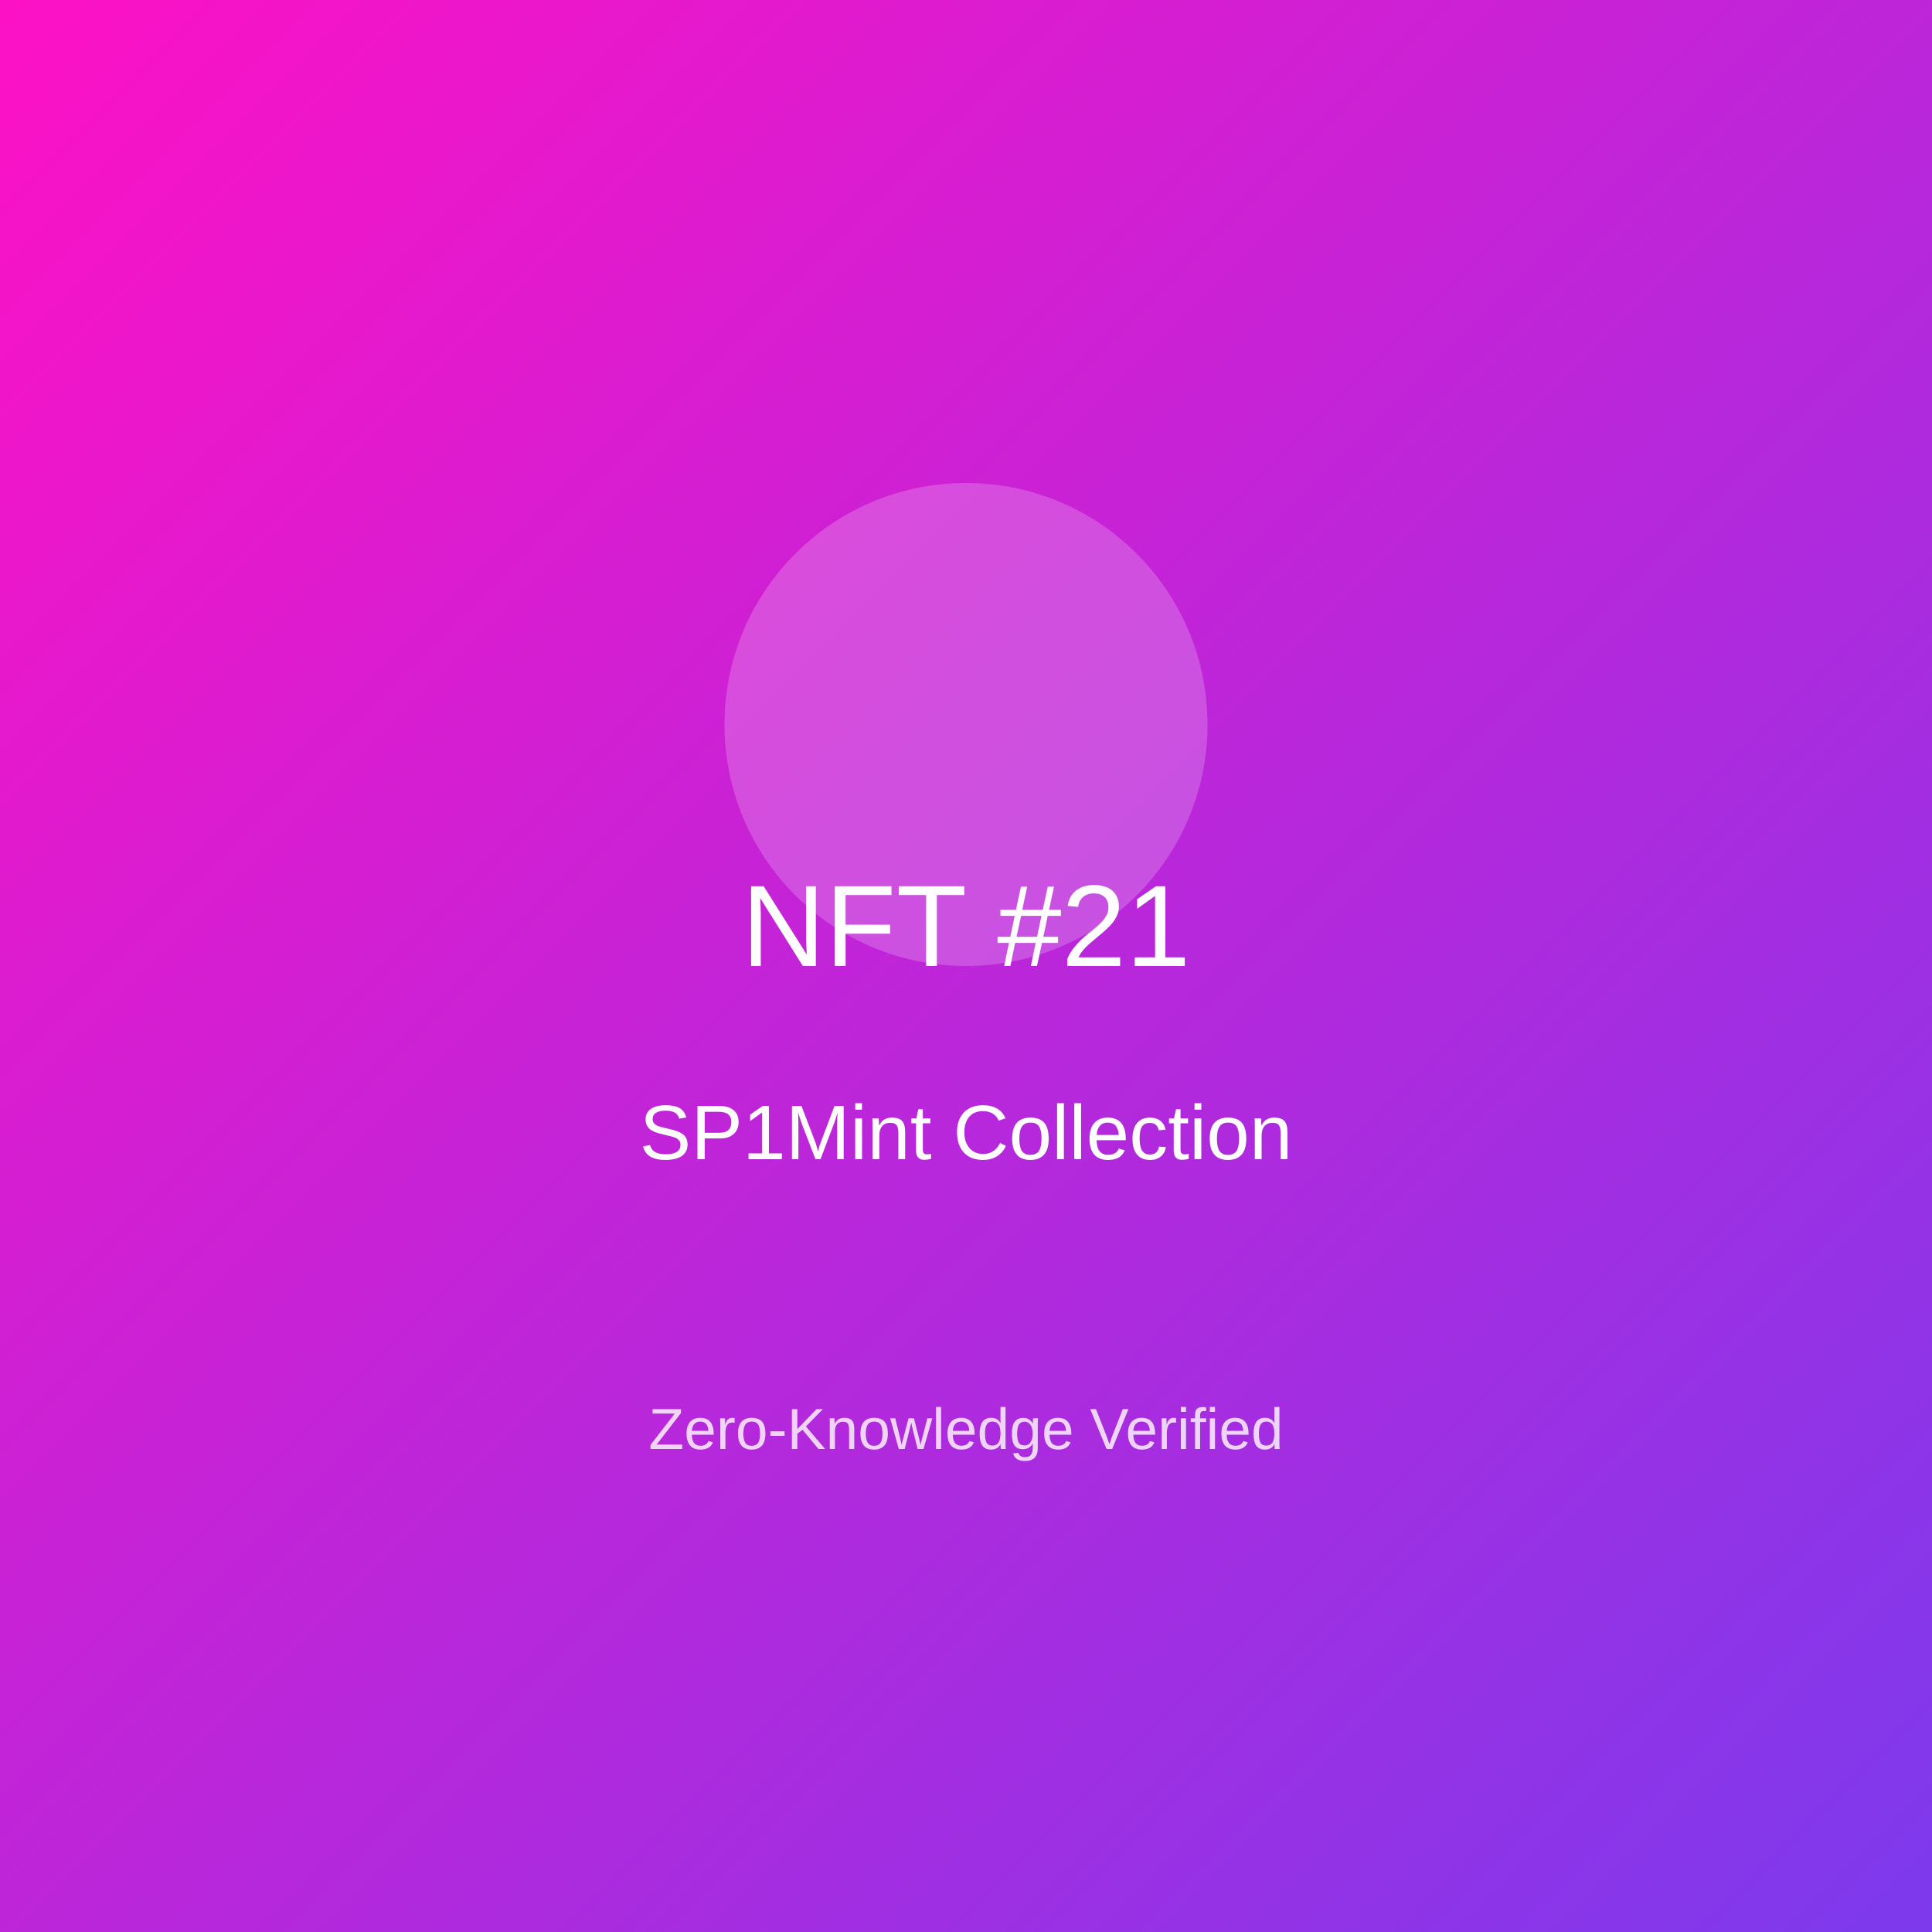
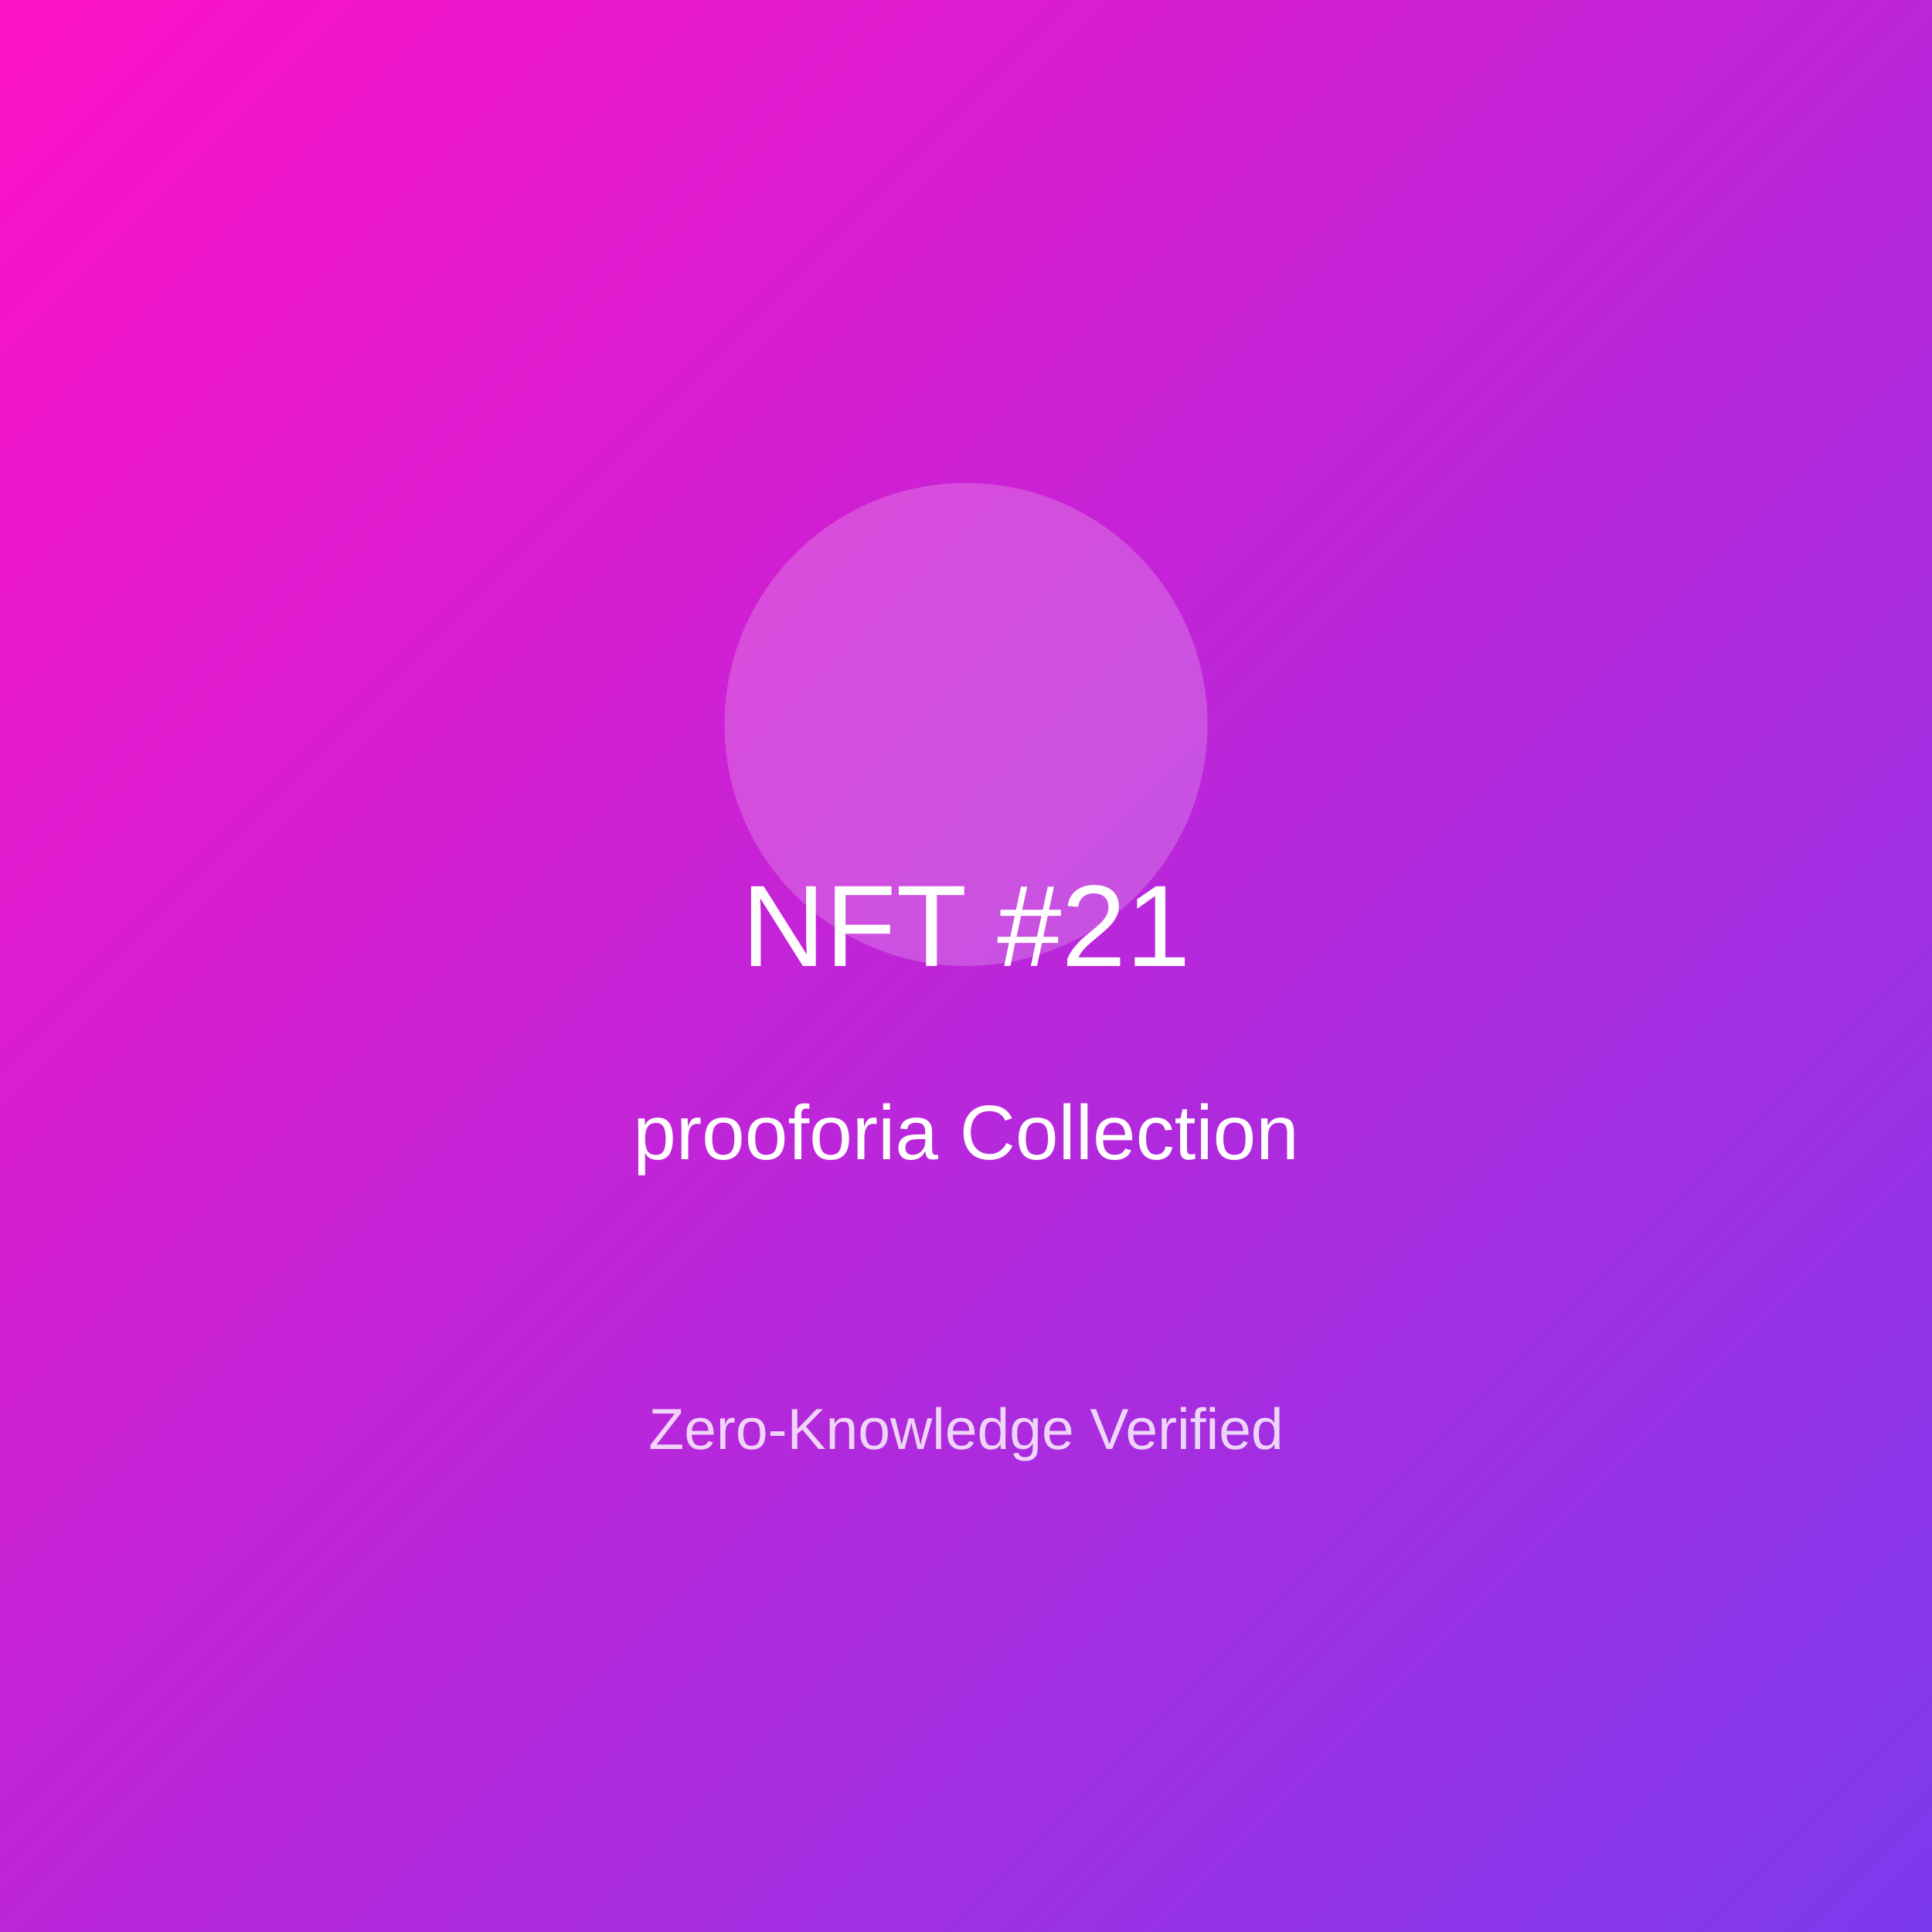
<svg xmlns="http://www.w3.org/2000/svg" width="400" height="400">
  <defs>
    <linearGradient id="grad21" x1="0%" y1="0%" x2="100%" y2="100%">
      <stop offset="0%" style="stop-color:#FE11C5;stop-opacity:1" />
      <stop offset="100%" style="stop-color:#7C3AED;stop-opacity:1" />
    </linearGradient>
  </defs>
  <rect width="100%" height="100%" fill="url(#grad21)" />
  <circle cx="200" cy="150" r="50" fill="rgba(255,255,255,0.2)" />
  <text x="200" y="200" text-anchor="middle" fill="white" font-size="24" font-family="Arial, sans-serif">NFT #21</text>
-   <text x="200" y="240" text-anchor="middle" fill="white" font-size="16" font-family="Arial, sans-serif">SP1Mint Collection</text>
+   <text x="200" y="240" text-anchor="middle" fill="white" font-size="16" font-family="Arial, sans-serif">prooforia Collection</text>
  <text x="200" y="300" text-anchor="middle" fill="rgba(255,255,255,0.8)" font-size="12" font-family="Arial, sans-serif">Zero-Knowledge Verified</text>
</svg>
